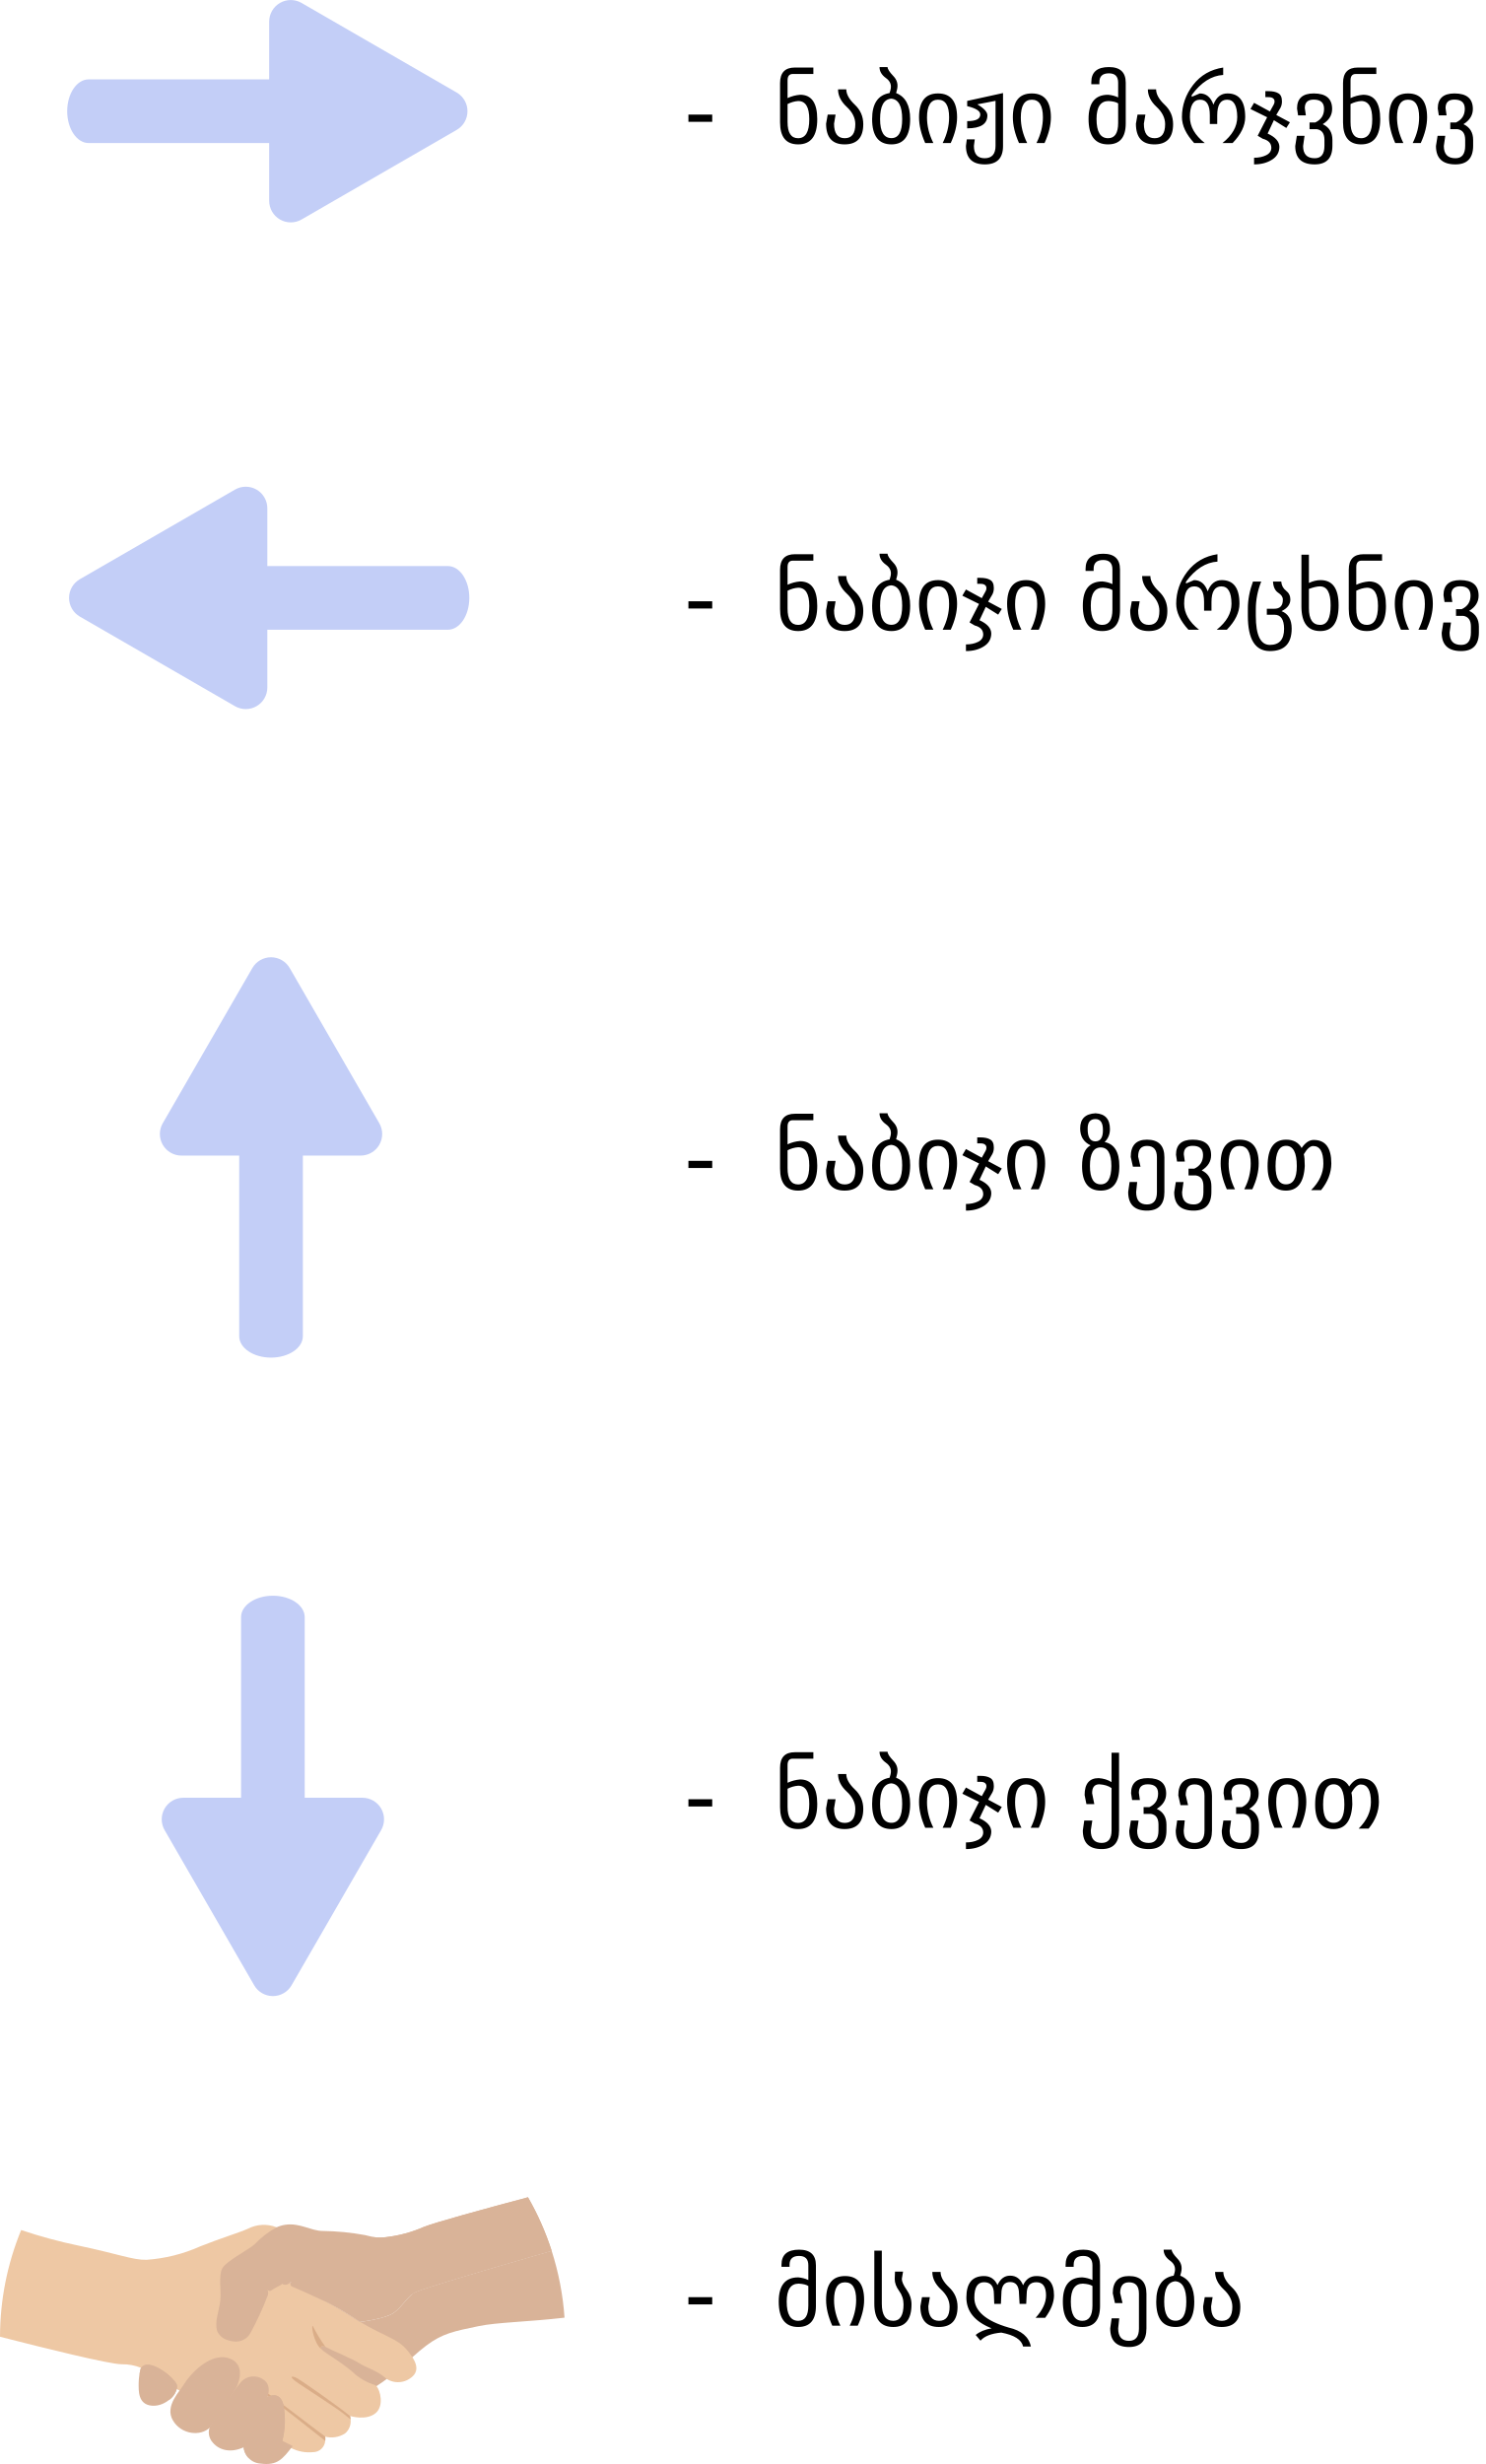
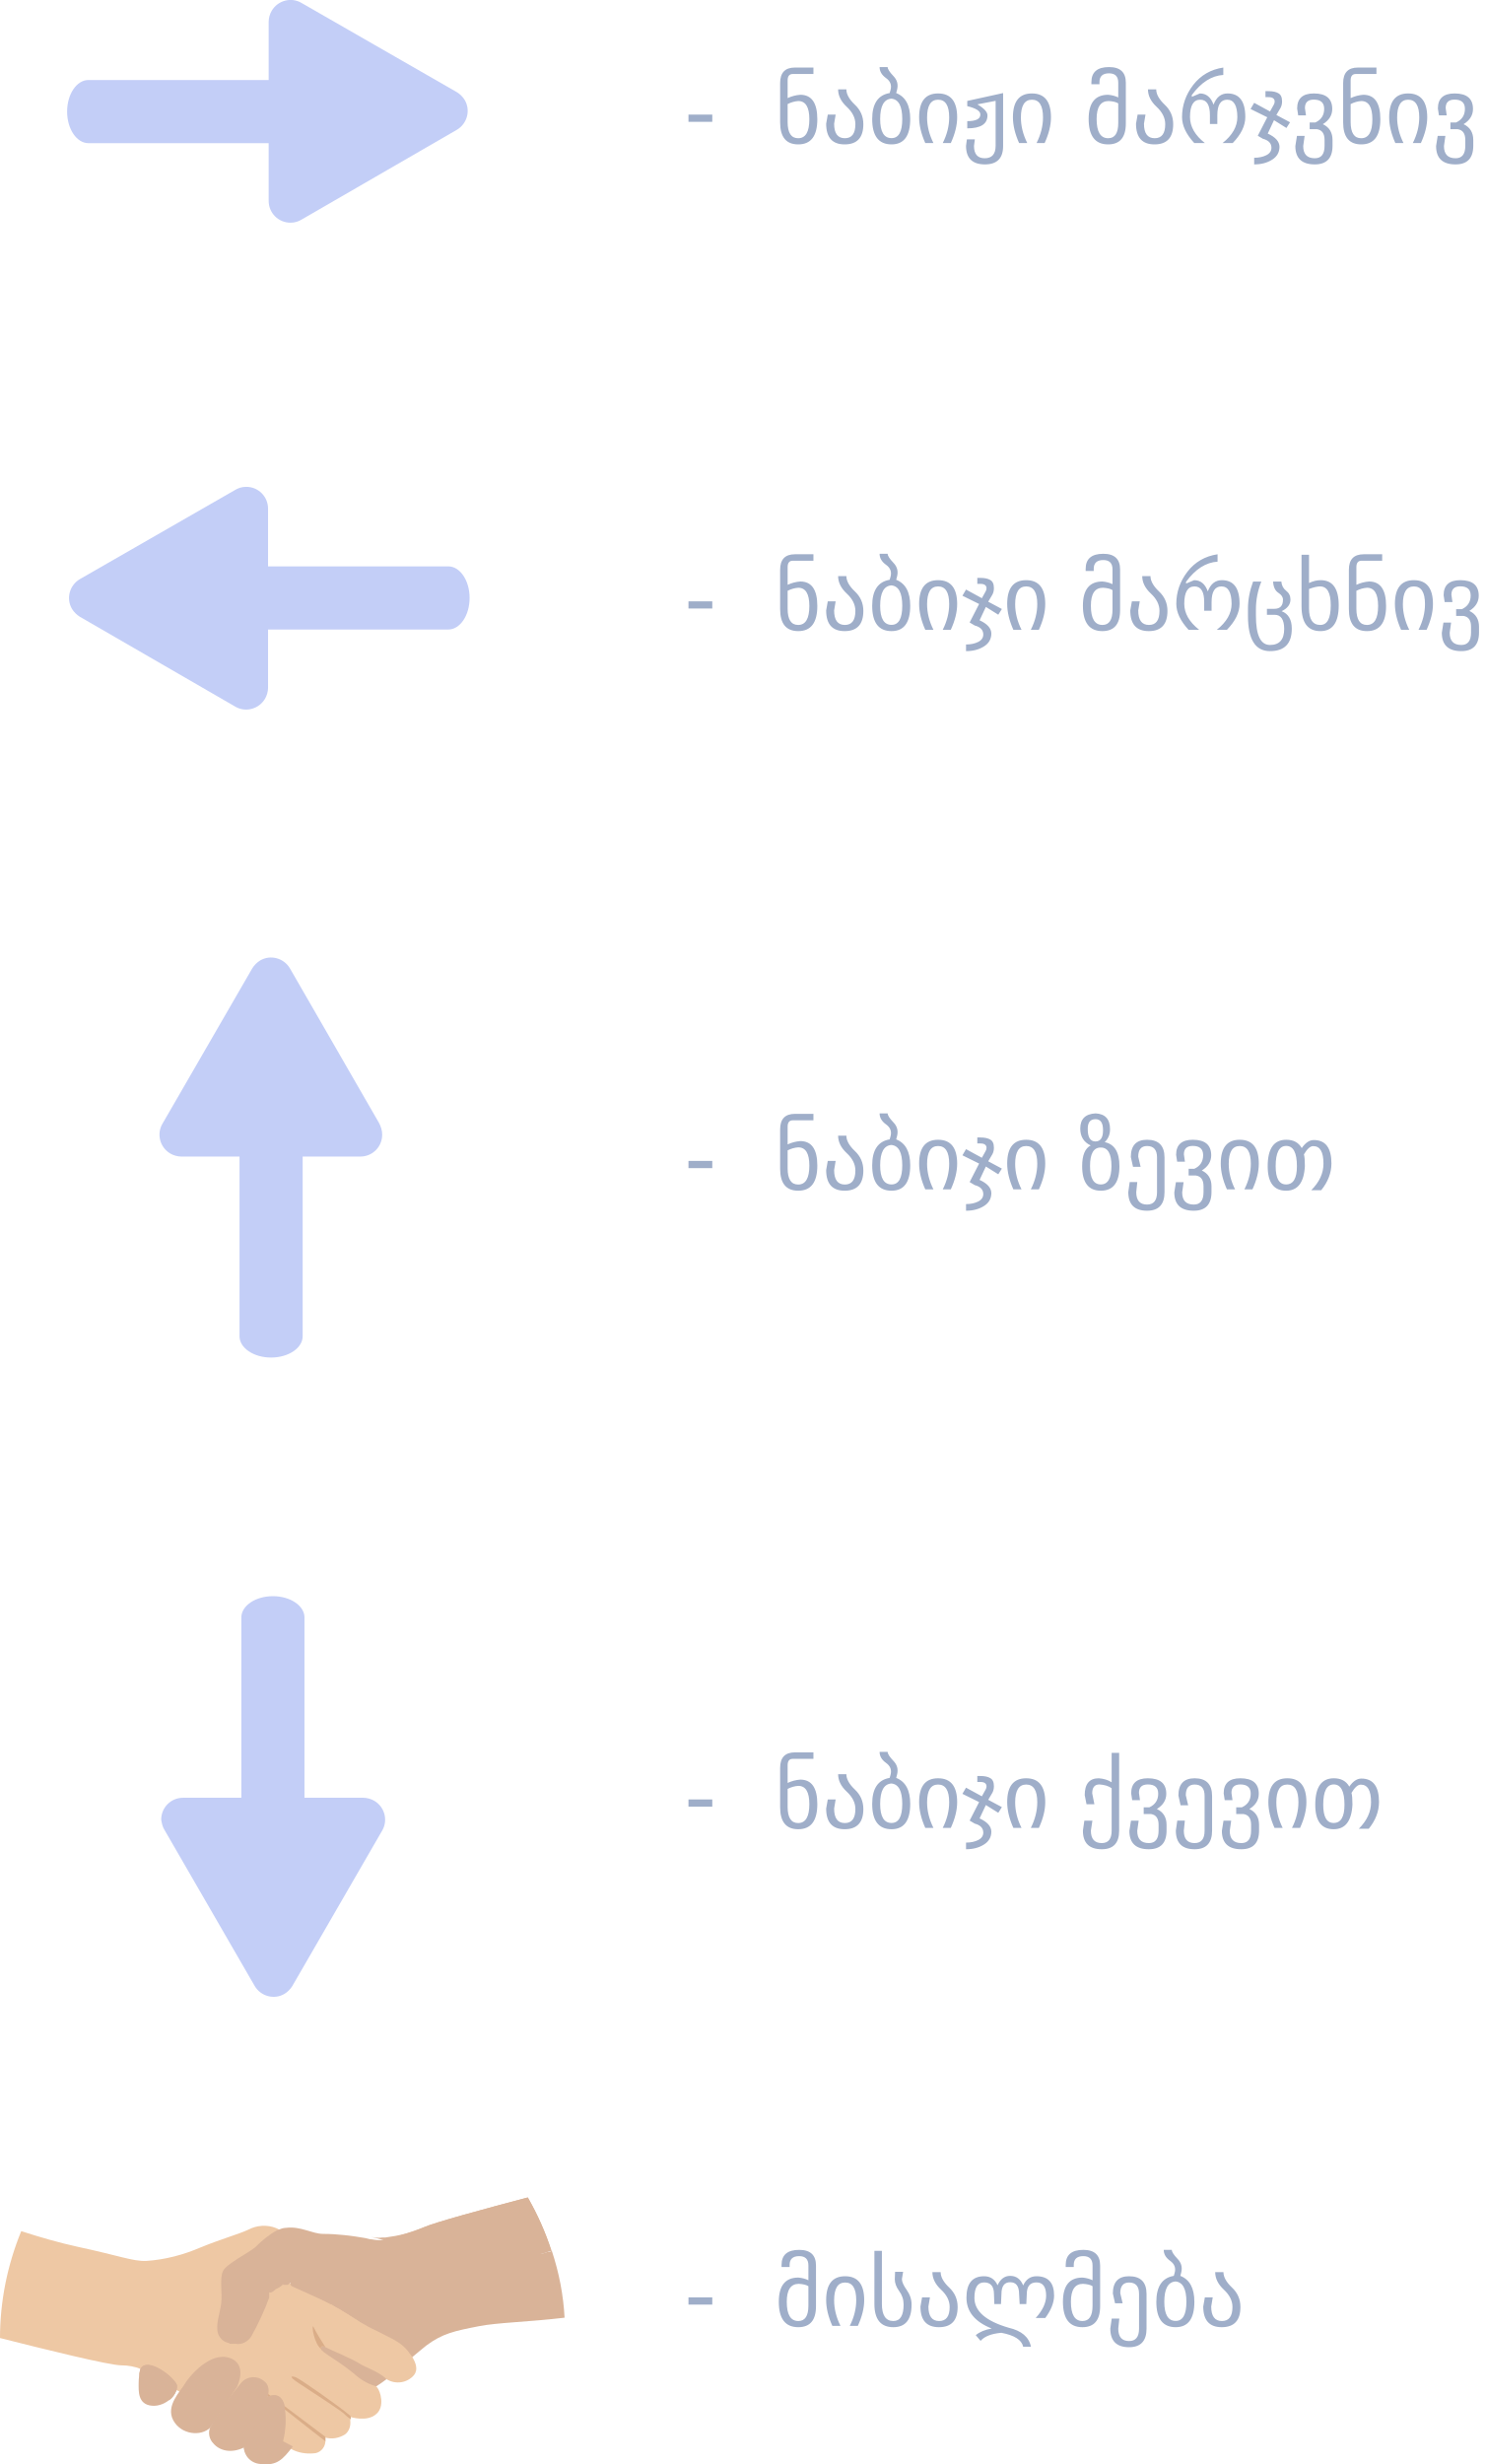
- <svg xmlns="http://www.w3.org/2000/svg" width="244.674" height="405.835" viewBox="0 0 244.674 405.835">
-   <defs>
-     <style>.a{fill:#c3cef7;}.b{font-size:14.931px;font-family:DejaVuSans, DejaVu Sans;}.c{fill:#d9b398;}.d{fill:#eec8a4;}.e{fill:#daad88;}.f{fill:#e6a17a;}.g{opacity:0.42;}.h{fill:none;stroke:#99603d;stroke-linecap:round;stroke-miterlimit:10;opacity:0.44;}</style>
-   </defs>
+ <svg xmlns="http://www.w3.org/2000/svg" version="1.1" id="Layer_1" x="0px" y="0px" viewBox="0 0 244.7 405.8" style="enable-background:new 0 0 244.7 405.8;" xml:space="preserve">
+   <style type="text/css">
+ 	.st0{fill:#C3CEF7;}
+ 	.st1{fill:#9FAEC9;}
+ 	.st2{font-family:'DejaVuSans';}
+ 	.st3{font-size:14.931px;}
+ 	.st4{fill:#D9B398;}
+ 	.st5{fill:#EEC8A4;}
+ 	.st6{fill:#DAAD88;}
+ 	.st7{fill:#E6A17A;}
+ 	.st8{opacity:0.42;}
+ 	.st9{opacity:0.44;fill:none;stroke:#99603D;stroke-linecap:round;stroke-miterlimit:10;enable-background:new    ;}
+ </style>
  <g transform="translate(-263.845 -210.523)">
-     <path class="a" d="M316.023,234.084h-37.58c-1.949,0-3.529-2.347-3.529-5.243s1.58-5.243,3.529-5.243h37.58c1.949,0,3.529,2.347,3.529,5.243S317.972,234.084,316.023,234.084Z" />
-     <path class="a" d="M313.52,246.677l25.56-14.759a3.554,3.554,0,0,0,0-6.154l-25.56-14.759a3.553,3.553,0,0,0-5.33,3.077V243.6A3.553,3.553,0,0,0,313.52,246.677Z" />
+     <path class="st0" d="M316,234.1h-37.6c-1.9,0-3.5-2.3-3.5-5.2s1.6-5.2,3.5-5.2H316c1.9,0,3.5,2.3,3.5,5.2S318,234.1,316,234.1z" />
+     <path class="st0" d="M313.5,246.7l25.6-14.8c1.7-1,2.3-3.2,1.3-4.9c-0.3-0.5-0.8-1-1.3-1.3L313.5,211c-1.7-1-3.9-0.4-4.9,1.3   c-0.3,0.5-0.5,1.2-0.5,1.8v29.5c0,2,1.6,3.6,3.6,3.6C312.4,247.2,313,247,313.5,246.7z" />
    <g transform="translate(0 -9)">
-       <path class="a" d="M300.052,312.758h37.58c1.948,0,3.528,2.347,3.528,5.242s-1.58,5.243-3.528,5.243h-37.58c-1.949,0-3.529-2.347-3.529-5.243S298.1,312.758,300.052,312.758Z" />
-       <path class="a" d="M302.555,300.164l-25.56,14.759a3.554,3.554,0,0,0,0,6.155l25.56,14.759a3.553,3.553,0,0,0,5.33-3.077V303.241A3.553,3.553,0,0,0,302.555,300.164Z" />
+       <path class="st0" d="M300.1,312.8h37.6c1.9,0,3.5,2.3,3.5,5.2s-1.6,5.2-3.5,5.2h-37.6c-1.9,0-3.5-2.3-3.5-5.2    S298.1,312.8,300.1,312.8z" />
+       <path class="st0" d="M302.6,300.2L277,314.9c-1.7,1-2.3,3.2-1.3,4.9c0.3,0.5,0.8,1,1.3,1.3l25.6,14.8c1.7,1,3.9,0.4,4.9-1.3    c0.3-0.5,0.5-1.2,0.5-1.8v-29.5c0-2-1.6-3.6-3.6-3.6C303.7,299.7,303.1,299.9,302.6,300.2z" />
    </g>
    <g transform="translate(0 -6)">
-       <path class="a" d="M313.737,399.022V436.6c0,1.949-2.347,3.529-5.243,3.529s-5.243-1.58-5.243-3.529v-37.58c0-1.949,2.347-3.529,5.243-3.529S313.737,397.073,313.737,399.022Z" />
-       <path class="a" d="M326.33,401.525l-14.759-25.559a3.553,3.553,0,0,0-6.154,0l-14.759,25.559a3.554,3.554,0,0,0,3.077,5.331h29.518A3.554,3.554,0,0,0,326.33,401.525Z" />
+       <path class="st0" d="M313.7,399v37.6c0,1.9-2.3,3.5-5.2,3.5s-5.2-1.6-5.2-3.5V399c0-1.9,2.3-3.5,5.2-3.5S313.7,397.1,313.7,399z" />
+       <path class="st0" d="M326.3,401.5L311.6,376c-1-1.7-3.2-2.3-4.9-1.3c-0.5,0.3-1,0.8-1.3,1.3l-14.8,25.6c-1,1.7-0.4,3.9,1.3,4.9    c0.5,0.3,1.2,0.5,1.8,0.5h29.5c2,0,3.6-1.6,3.6-3.6C326.8,402.7,326.6,402.1,326.3,401.5z" />
    </g>
    <g transform="translate(0 10)">
-       <path class="a" d="M303.556,504.457v-37.58c0-1.948,2.347-3.528,5.243-3.528s5.242,1.58,5.242,3.528v37.58c0,1.949-2.347,3.529-5.242,3.529S303.556,506.406,303.556,504.457Z" />
-       <path class="a" d="M290.962,501.954l14.759,25.56a3.554,3.554,0,0,0,6.155,0l14.759-25.56a3.553,3.553,0,0,0-3.077-5.33H294.039A3.553,3.553,0,0,0,290.962,501.954Z" />
+       <path class="st0" d="M303.6,504.5v-37.6c0-1.9,2.3-3.5,5.2-3.5s5.2,1.6,5.2,3.5v37.6c0,1.9-2.3,3.5-5.2,3.5    S303.6,506.4,303.6,504.5z" />
+       <path class="st0" d="M291,502l14.8,25.6c1,1.7,3.2,2.3,4.9,1.3c0.5-0.3,1-0.8,1.3-1.3l14.8-25.6c1-1.7,0.4-3.9-1.3-4.9    c-0.5-0.3-1.2-0.5-1.8-0.5H294c-2,0-3.6,1.6-3.6,3.6C290.5,500.8,290.6,501.4,291,502z" />
    </g>
-     <text class="b" transform="translate(376.519 234.084)">
-       <tspan x="0" y="0" xml:space="preserve">-  ნაბიჟი მარჯვნივ</tspan>
-     </text>
-     <text class="b" transform="translate(376.519 314.243)">
-       <tspan x="0" y="0" xml:space="preserve">-  ნაბიჯი მარცხნივ</tspan>
-     </text>
-     <text class="b" transform="translate(376.519 406.403)">
-       <tspan x="0" y="0" xml:space="preserve">-  ნაბიჯი ზევით</tspan>
-     </text>
-     <text class="b" transform="translate(376.519 511.562)">
-       <tspan x="0" y="0" xml:space="preserve">-  ნაბიჯი ქვევით</tspan>
-     </text>
+     <text transform="matrix(1 0 0 1 376.519 234.084)" class="st1 st2 st3">-  ნაბიჟი მარჯვნივ</text>
+     <text transform="matrix(1 0 0 1 376.519 314.243)" class="st1 st2 st3">-  ნაბიჯი მარცხნივ</text>
+     <text transform="matrix(1 0 0 1 376.519 406.403)" class="st1 st2 st3">-  ნაბიჯი ზევით</text>
+     <text transform="matrix(1 0 0 1 376.519 511.562)" class="st1 st2 st3">-  ნაბიჯი ქვევით</text>
    <g transform="translate(0 3.492)">
      <g transform="translate(263.845 568.935)">
-         <path class="c" d="M357.6,578.451a46.294,46.294,0,0,1,2.121,11.014c-5.841.686-11.1.759-14.127,1.389-4.085.849-5.961,1.189-8.684,3.235-.742.554-1.482,1.2-2.259,1.892-1.264,1.126-2.622,2.383-4.22,3.581-.534.4-1.1.8-1.692,1.18-.542.349-1.108.689-1.706,1.011a41.7,41.7,0,0,0-4.2,2.7c-.107.075-.217.154-.324.232-1.4,1-2.791,2.074-4,3.022-.136.107-.268.214-.4.314-1.856,1.473-3.172,2.584-3.172,2.584l-.009,0c-.082-.022-.761-.217-1.759-.613-.02-.007-.035-.016-.054-.022a23.98,23.98,0,0,1-4.18-2.153.019.019,0,0,1-.012-.007c-.155-.1-.312-.208-.466-.314-.117-.082-.236-.167-.353-.252a13.814,13.814,0,0,1-3.864-4.129c-.026-.042-.047-.082-.073-.126a9.915,9.915,0,0,1-1.032-7.012,14.831,14.831,0,0,1,.912-2.883c.094.037.193.075.293.1a1.355,1.355,0,0,0,.193.059,1.6,1.6,0,0,0,.17.041.4.4,0,0,0,.069.016,1.6,1.6,0,0,0,.189.035c.059.009.12.019.179.025a.1.1,0,0,0,.029,0,1.228,1.228,0,0,0,.154.016,2.7,2.7,0,0,0,2.631-1.347,50.106,50.106,0,0,0,2.9-6.3,1,1,0,0,0,.047-.321,1.321,1.321,0,0,0-.009-.16v0c-.006-.053-.016-.1-.025-.154v0c-.01-.05-.022-.1-.035-.141a1.177,1.177,0,0,0-.034-.12v0l0-.009,0,0a.265.265,0,0,0,.025.041.2.2,0,0,0,.034.042.428.428,0,0,0,.035.037.288.288,0,0,0,.041.035c.132.1.324.116.6-.092a3.932,3.932,0,0,1,.422-.271,1.288,1.288,0,0,1,.117-.063c.214-.117.434-.223.623-.324.044-.022.084-.044.122-.066a1.406,1.406,0,0,0,.371-.264c.013-.019.025-.035.038-.054a.243.243,0,0,0,.154.135.185.185,0,0,0,.047.016.364.364,0,0,0,.057.016.95.95,0,0,0,.107.016.611.611,0,0,0,.072,0,.587.587,0,0,0,.081,0,.678.678,0,0,0,.114-.01.123.123,0,0,0,.031,0c.034-.006.069-.016.1-.025a.674.674,0,0,0,.1-.038c.044-.016.084-.038.129-.059a1.446,1.446,0,0,0,.22-.155.348.348,0,0,0,.05-.041c.072-.063.135-.126.2-.189a.477.477,0,0,0-.042.076.294.294,0,0,0-.028.063.65.65,0,0,0-.05.154v.013a.467.467,0,0,0-.01.094c0,.176.095.346.378.459.849.343,2.725,1.192,5.277,2.385.318.147.648.314.982.487a.735.735,0,0,0,.076.038c2.027,1.073,4.142,2.48,4.629,2.811l.022.012.082.057.013,0c.252-.028,4.289-.538,5.608-1.529,1.214-.912,1.888-2.093,2.867-2.939a4.063,4.063,0,0,1,.368-.3,2.484,2.484,0,0,1,.419-.2l.1-.038c.044-.018.092-.038.142-.057.1-.034.207-.075.328-.117a.378.378,0,0,1,.059-.021l.223-.079c.1-.031.2-.07.312-.107.091-.028.182-.059.28-.095.138-.044.283-.091.434-.142l.608-.2c.072-.021.141-.044.217-.068l.434-.139.009,0c.236-.072.475-.148.721-.227l.016-.007q.24-.071.491-.151l.261-.082c.085-.025.176-.054.264-.082l.626-.193.482-.147c.192-.056.387-.117.583-.177.346-.1.7-.214,1.066-.324.148-.044.3-.088.447-.135.173-.05.349-.1.525-.157q1.006-.3,2.058-.614c.2-.059.412-.122.62-.182l1.747-.516c.113-.035.23-.07.343-.1.025-.006.054-.016.082-.025l.608-.18,4.167-1.214.557-.164c.233-.066.463-.132.7-.2.113-.031.23-.066.343-.1.563-.16,1.121-.32,1.662-.478.107-.031.211-.063.318-.092C357.274,578.548,357.438,578.5,357.6,578.451Z" transform="translate(-266.722 -569.636)" />
+         <path class="st4" d="M90.9,8.8c1.2,3.6,1.9,7.3,2.1,11c-5.8,0.7-11.1,0.8-14.1,1.4c-4.1,0.8-6,1.2-8.7,3.2     c-0.7,0.6-1.5,1.2-2.3,1.9c-1.3,1.1-2.6,2.4-4.2,3.6c-0.5,0.4-1.1,0.8-1.7,1.2c-0.5,0.3-1.1,0.7-1.7,1c-1.5,0.8-2.9,1.7-4.2,2.7     C56,34.9,55.9,35,55.8,35c-1.4,1-2.8,2.1-4,3c-0.1,0.1-0.3,0.2-0.4,0.3c-1.9,1.5-3.2,2.6-3.2,2.6h0c-0.1,0-0.8-0.2-1.8-0.6     c0,0,0,0-0.1,0c-1.5-0.6-2.9-1.3-4.2-2.2c0,0,0,0,0,0c-0.2-0.1-0.3-0.2-0.5-0.3c-0.1-0.1-0.2-0.2-0.4-0.3     c-1.6-1.1-2.9-2.5-3.9-4.1c0,0,0-0.1-0.1-0.1c-1.2-2.1-1.6-4.6-1-7c0.2-1,0.5-2,0.9-2.9c0.1,0,0.2,0.1,0.3,0.1     c0.1,0,0.1,0,0.2,0.1c0.1,0,0.1,0,0.2,0c0,0,0,0,0.1,0c0.1,0,0.1,0,0.2,0c0.1,0,0.1,0,0.2,0c0,0,0,0,0,0c0.1,0,0.1,0,0.2,0     c1.1,0.1,2.1-0.4,2.6-1.3c1.1-2,2.1-4.1,2.9-6.3c0-0.1,0-0.2,0-0.3c0-0.1,0-0.1,0-0.2l0,0c0-0.1,0-0.1,0-0.2l0,0c0,0,0-0.1,0-0.1     c0,0,0-0.1,0-0.1l0,0v0l0,0c0,0,0,0,0,0c0,0,0,0,0,0c0,0,0,0,0,0c0,0,0,0,0,0c0.1,0.1,0.3,0.1,0.6-0.1c0.1-0.1,0.3-0.2,0.4-0.3     c0,0,0.1,0,0.1-0.1c0.2-0.1,0.4-0.2,0.6-0.3c0,0,0.1,0,0.1-0.1c0.1-0.1,0.3-0.2,0.4-0.3c0,0,0,0,0-0.1c0,0.1,0.1,0.1,0.2,0.1     c0,0,0,0,0,0c0,0,0,0,0.1,0c0,0,0.1,0,0.1,0c0,0,0,0,0.1,0c0,0,0.1,0,0.1,0c0,0,0.1,0,0.1,0c0,0,0,0,0,0c0,0,0.1,0,0.1,0     c0,0,0.1,0,0.1,0c0,0,0.1,0,0.1-0.1c0.1,0,0.2-0.1,0.2-0.2c0,0,0,0,0,0c0.1-0.1,0.1-0.1,0.2-0.2c0,0,0,0,0,0.1c0,0,0,0,0,0.1     c0,0,0,0.1,0,0.2v0c0,0,0,0.1,0,0.1c0,0.2,0.1,0.3,0.4,0.5c0.8,0.3,2.7,1.2,5.3,2.4c0.3,0.1,0.6,0.3,1,0.5c0,0,0,0,0.1,0     c2,1.1,4.1,2.5,4.6,2.8l0,0l0.1,0.1h0c0.3,0,4.3-0.5,5.6-1.5c1.2-0.9,1.9-2.1,2.9-2.9c0.1-0.1,0.2-0.2,0.4-0.3     c0.1-0.1,0.3-0.1,0.4-0.2l0.1,0c0,0,0.1,0,0.1-0.1c0.1,0,0.2-0.1,0.3-0.1c0,0,0,0,0.1,0l0.2-0.1c0.1,0,0.2-0.1,0.3-0.1     c0.1,0,0.2-0.1,0.3-0.1c0.1,0,0.3-0.1,0.4-0.1l0.6-0.2c0.1,0,0.1,0,0.2-0.1l0.4-0.1h0c0.2-0.1,0.5-0.1,0.7-0.2l0,0     c0.2,0,0.3-0.1,0.5-0.2l0.3-0.1c0.1,0,0.2-0.1,0.3-0.1l0.6-0.2l0.5-0.1c0.2-0.1,0.4-0.1,0.6-0.2c0.3-0.1,0.7-0.2,1.1-0.3     c0.1,0,0.3-0.1,0.4-0.1c0.2,0,0.3-0.1,0.5-0.2c0.7-0.2,1.4-0.4,2.1-0.6c0.2-0.1,0.4-0.1,0.6-0.2l1.7-0.5c0.1,0,0.2-0.1,0.3-0.1     c0,0,0.1,0,0.1,0l0.6-0.2l4.2-1.2l0.6-0.2c0.2-0.1,0.5-0.1,0.7-0.2c0.1,0,0.2-0.1,0.3-0.1C89,9.4,89.5,9.2,90.1,9     C90.2,9,90.3,9,90.4,9C90.6,8.9,90.7,8.9,90.9,8.8z" />
        <g transform="translate(0 4.548)">
-           <path class="d" d="M332.074,598.518a3.49,3.49,0,0,1-4.52.7,3.124,3.124,0,0,1-.248-.2c-1.363-1.189-3.235-1.7-4.258-2.382-1-.668-4.935-2.313-5.583-2.7-.013-.005-.025-.016-.038-.021a.568.568,0,0,0-.686-.035.225.225,0,0,0-.047.214v0a.242.242,0,0,0,.026.069.253.253,0,0,0,.041.082.523.523,0,0,0,.057.082l0,0a1.768,1.768,0,0,0,.268.261c.853.684,2.725,1.706,4.768,3.409a9.079,9.079,0,0,0,3.748,2.212.583.583,0,0,1,.258.182c.633.711,1.259,3.219-.088,4.415-1.533,1.363-4.258.513-4.258.513s.009.035.022.094c.007.025.009.054.016.085.012.066.025.147.034.242a.45.45,0,0,1,.006.073.426.426,0,0,1,.006.062,2.592,2.592,0,0,1-.935,2.339,4.161,4.161,0,0,1-3.239.51.093.093,0,0,0,0,.019v0a2.723,2.723,0,0,1,.01.415c0,.022,0,.044,0,.07,0,.054-.009.107-.016.164a2.006,2.006,0,0,1-2.036,1.885,6.526,6.526,0,0,1-3.584-.68,10.733,10.733,0,0,1-1.353-.853c-.038-.025-.088-.059-.155-.1-.016-.009-.031-.022-.05-.031-.61-.359-2.178-1.155-4.18-2.153a.019.019,0,0,1-.012-.007q-.246-.118-.5-.245c-.126-.063-.256-.129-.384-.192-1.539-.764-3.266-1.615-4.982-2.467-.057-.026-.113-.054-.17-.082-2.433-1.208-4.824-2.408-6.6-3.342-.155-.079-.3-.157-.447-.233v0c-.962-.51-1.7-.925-2.1-1.2a23.771,23.771,0,0,0-3.774-2.3,8.072,8.072,0,0,0-3.21-.595c-2.036,0-12.944-2.71-20.034-4.529a46.376,46.376,0,0,1,3.484-17.576,81.392,81.392,0,0,0,9.4,2.555c6.637,1.388,8.969,2.392,11.241,2.348a26.065,26.065,0,0,0,8.856-2.213c3.405-1.363,6.3-2.215,7.833-2.895a5.735,5.735,0,0,1,4.739-.252,6.507,6.507,0,0,1,1.731,1.1c2.555,2.213,5.28,5.108,5.28,5.108l-4.554,2.669-.016.009-.371.218.1.05h0c.034.019.076.038.123.063.887.434,4.157,2.045,6.627,3.44a.322.322,0,0,0,.051.025c.528.3,1.016.589,1.438.85,1.256.784,2.295,1.426,3.216,1.973l.022.012c.031.016.063.035.094.054,1.029.6,1.913,1.095,2.8,1.536,1.7.853,3.748,1.7,4.768,2.895a12.9,12.9,0,0,1,1.063,1.382C332.392,596.585,332.745,597.624,332.074,598.518Z" transform="translate(-263.845 -573.844)" />
-           <path class="e" d="M325.42,607.876a3.263,3.263,0,0,0-.084-.559c-2.044-1.7-8.175-5.961-8.856-6.3s-1.533-.341.51,1.022,6.3,4.087,7.324,4.938C324.755,607.344,325.133,607.649,325.42,607.876Z" transform="translate(-267.664 -575.831)" />
-           <path class="e" d="M311.253,603.675c-.851-.51-1.022-.34,1.022,1.192,1.469,1.1,6.1,4.752,8.595,6.721a2.915,2.915,0,0,0,.008-.655l-.087-.1C318.917,609.466,312.106,604.187,311.253,603.675Z" transform="translate(-267.292 -576.022)" />
-           <path class="e" d="M321.517,595.242l.038.023a24.792,24.792,0,0,1-2.082-3.428c-.34-.341.138,2.875,1.431,3.821l0,0C320.515,595.162,321.078,594.95,321.517,595.242Z" transform="translate(-267.934 -575.167)" />
+           <path class="st5" d="M68.2,24.7c-1.1,1.3-3,1.6-4.5,0.7c-0.1-0.1-0.2-0.1-0.2-0.2c-1.4-1.2-3.2-1.7-4.3-2.4      c-1-0.7-4.9-2.3-5.6-2.7c0,0,0,0,0,0c-0.2-0.2-0.5-0.2-0.7,0c-0.1,0.1-0.1,0.1,0,0.2l0,0c0,0,0,0,0,0.1c0,0,0,0.1,0,0.1      c0,0,0,0.1,0.1,0.1l0,0c0.1,0.1,0.2,0.2,0.3,0.3c0.9,0.7,2.7,1.7,4.8,3.4c1.1,1,2.3,1.8,3.7,2.2c0.1,0,0.2,0.1,0.3,0.2      c0.6,0.7,1.3,3.2-0.1,4.4c-1.5,1.4-4.3,0.5-4.3,0.5s0,0,0,0.1c0,0,0,0.1,0,0.1c0,0.1,0,0.1,0,0.2c0,0,0,0,0,0.1c0,0,0,0,0,0.1      c0.1,0.9-0.2,1.8-0.9,2.3c-1,0.6-2.1,0.8-3.2,0.5c0,0,0,0,0,0l0,0c0,0.1,0,0.3,0,0.4c0,0,0,0,0,0.1c0,0.1,0,0.1,0,0.2      c-0.1,1.1-1,1.9-2,1.9c-1.2,0.1-2.5-0.1-3.6-0.7c-0.5-0.3-0.9-0.5-1.4-0.9c0,0-0.1-0.1-0.2-0.1c0,0,0,0,0,0      c-0.6-0.4-2.2-1.2-4.2-2.2c0,0,0,0,0,0c-0.2-0.1-0.3-0.2-0.5-0.2c-0.1-0.1-0.3-0.1-0.4-0.2c-1.5-0.8-3.3-1.6-5-2.5      c-0.1,0-0.1-0.1-0.2-0.1c-2.4-1.2-4.8-2.4-6.6-3.3c-0.2-0.1-0.3-0.2-0.4-0.2l0,0c-1-0.5-1.7-0.9-2.1-1.2      c-1.2-0.9-2.4-1.7-3.8-2.3c-1-0.4-2.1-0.6-3.2-0.6c-2,0-12.9-2.7-20-4.5c0-6,1.2-12,3.5-17.6c3.1,1,6.2,1.9,9.4,2.6      c6.6,1.4,9,2.4,11.2,2.3c3.1-0.2,6.1-1,8.9-2.2c3.4-1.4,6.3-2.2,7.8-2.9c1.5-0.8,3.2-0.9,4.7-0.3c0.6,0.3,1.2,0.6,1.7,1.1      c2.6,2.2,5.3,5.1,5.3,5.1L48,9.3l0,0l-0.4,0.2l0.1,0l0,0c0,0,0.1,0,0.1,0.1c0.9,0.4,4.2,2,6.6,3.4c0,0,0,0,0.1,0      c0.5,0.3,1,0.6,1.4,0.8c1.3,0.8,2.3,1.4,3.2,2l0,0c0,0,0.1,0,0.1,0.1c1,0.6,1.9,1.1,2.8,1.5c1.7,0.9,3.7,1.7,4.8,2.9      c0.4,0.4,0.7,0.9,1.1,1.4C68.5,22.7,68.9,23.8,68.2,24.7z" />
+           <path class="st6" d="M57.8,32c0-0.2,0-0.4-0.1-0.6c-2-1.7-8.2-6-8.9-6.3s-1.5-0.3,0.5,1s6.3,4.1,7.3,4.9      C57.1,31.5,57.5,31.8,57.8,32z" />
+           <path class="st6" d="M44,27.7c-0.9-0.5-1-0.3,1,1.2c1.5,1.1,6.1,4.8,8.6,6.7c0-0.2,0-0.4,0-0.7l-0.1-0.1      C51.6,33.4,44.8,28.2,44,27.7z" />
+           <path class="st6" d="M53.6,20.1L53.6,20.1c-0.7-1.1-1.4-2.2-2-3.4c-0.3-0.3,0.1,2.9,1.4,3.8l0,0C52.6,20,53.1,19.8,53.6,20.1z" />
        </g>
        <g transform="translate(22.841)">
-           <path class="c" d="M353.657,568.935a46.179,46.179,0,0,1,3.9,8.815c-.163.05-.327.1-.491.144-.107.029-.21.06-.318.092-.541.157-1.1.318-1.662.478-.113.035-.226.07-.343.1-.233.069-.462.135-.7.2l-.557.164-4.167,1.214-.608.18c-.028.009-.056.019-.082.025-.113.031-.23.066-.343.1l-1.747.516c-.208.06-.415.123-.62.182q-1.053.317-2.058.614c-.176.053-.352.107-.525.157-.148.047-.3.092-.447.135-.361.11-.721.218-1.066.324-.2.06-.391.12-.583.177-.164.05-.324.1-.482.147l-.626.193c-.088.028-.176.053-.264.082l-.261.082-.491.151-.016.007c-.248.076-.488.151-.718.227a.034.034,0,0,0-.012,0c-.148.047-.293.092-.434.139-.076.025-.145.047-.217.068-.214.067-.416.133-.608.2-.151.047-.3.094-.434.142-.1.035-.189.067-.28.095-.11.038-.214.072-.312.107-.079.025-.151.053-.223.079a.378.378,0,0,0-.059.021c-.12.042-.23.082-.328.117-.05.019-.1.038-.142.057l-.1.038a2.484,2.484,0,0,0-.419.2,4.063,4.063,0,0,0-.368.3c-.979.847-1.653,2.027-2.867,2.939-1.319.991-5.356,1.5-5.608,1.529l-.013,0-.082-.057-.022-.012c-.487-.331-2.6-1.738-4.629-2.811a.735.735,0,0,1-.076-.038c-.333-.173-.664-.34-.982-.487-2.552-1.193-4.428-2.043-5.277-2.385-.283-.114-.378-.283-.378-.459a.467.467,0,0,1,.01-.094v-.013a.65.65,0,0,1,.05-.154c.009-.022.019-.044.028-.063a.477.477,0,0,1,.042-.076c-.06.063-.123.126-.2.189a.225.225,0,0,1-.047.041,1.628,1.628,0,0,1-.223.155c-.044.021-.085.044-.129.059a.5.5,0,0,1-.1.038.586.586,0,0,1-.1.025.123.123,0,0,1-.031,0,.678.678,0,0,1-.114.01.587.587,0,0,1-.081,0,.636.636,0,0,1-.072,0,1.056,1.056,0,0,1-.107-.016.364.364,0,0,1-.057-.016.185.185,0,0,1-.047-.016.243.243,0,0,1-.154-.135c-.013.018-.025.034-.038.054a1.406,1.406,0,0,1-.371.264c-.038.022-.079.044-.122.066-.189.1-.409.208-.623.324a1.288,1.288,0,0,0-.117.063,3.932,3.932,0,0,0-.422.271c-.28.208-.471.189-.6.092a.288.288,0,0,1-.041-.035.428.428,0,0,1-.035-.037.2.2,0,0,1-.034-.042c-.009-.012-.016-.021-.025-.031a1.177,1.177,0,0,1,.034.12c.013.044.025.091.035.141v0c.009.05.019.1.025.154v0a1.321,1.321,0,0,1,.009.16,1,1,0,0,1-.047.321,50.106,50.106,0,0,1-2.9,6.3,2.7,2.7,0,0,1-2.631,1.347,1.228,1.228,0,0,1-.154-.016.1.1,0,0,1-.029,0c-.059-.006-.12-.016-.179-.025a1.6,1.6,0,0,1-.189-.035.4.4,0,0,1-.069-.016,1.6,1.6,0,0,1-.17-.041,1.355,1.355,0,0,1-.193-.059c-.1-.029-.2-.067-.293-.1A2.636,2.636,0,0,1,302.466,591c-.513-1.533.34-3.405.509-5.108s-.34-4.088.34-5.28,4.088-2.9,5.281-3.916a14.994,14.994,0,0,1,3.631-2.807,5.532,5.532,0,0,1,1.476-.431c2.386-.34,4.258,1.023,6.131,1.023a41.964,41.964,0,0,1,6.984.683c.374.094.7.173,1,.239a.031.031,0,0,1,.016,0c.012,0,.022,0,.034.006a6.217,6.217,0,0,0,1.844.142c.16-.013.331-.028.513-.05a21.524,21.524,0,0,0,6.3-1.7C338.324,573.083,346.418,570.867,353.657,568.935Z" transform="translate(-289.518 -568.935)" />
-           <path class="c" d="M315.253,612.5c-1.7,2.214-2.554,3.236-5.279,2.895a3.006,3.006,0,0,1-2.554-4.258l3.236-6.472s2.384-1.7,3.065,1.022a14,14,0,0,1-.17,5.961Z" transform="translate(-289.875 -571.528)" />
-           <path class="c" d="M310.655,604.665l-3.236,6.472a3.039,3.039,0,0,0,.453,3.219c2.837,1.516,5.167-.664,5.678-2.708a14,14,0,0,0,.17-5.961C313.04,602.963,310.655,604.665,310.655,604.665Z" transform="translate(-289.875 -571.528)" />
-           <path class="c" d="M306.712,612.461c-2.132.984-4,.472-5.026-.719a2.5,2.5,0,0,1-.511-2.725,57.631,57.631,0,0,1,5.109-7.323,2.792,2.792,0,0,1,3.747-.341c1.532,1.022.51,3.236.17,3.918S306.712,612.461,306.712,612.461Z" transform="translate(-289.421 -571.281)" />
-           <path class="c" d="M300.671,608.935c-1.532,1.533-4.768,1.192-6.131-1.192s1.192-4.768,1.873-5.96,4.087-5.279,7.323-4.257,1.294,4.82,1.294,4.82Z" transform="translate(-288.918 -571.028)" />
-           <path class="c" d="M288.846,599.327c1.192-2.044,5.62,1.533,5.96,2.724s-1.7,3.577-4.087,3.406-2.214-2.554-2.214-3.746A9.956,9.956,0,0,1,288.846,599.327Z" transform="translate(-288.502 -571.128)" />
-           <path class="c" d="M294.819,602.051c-.34-1.191-4.768-4.768-5.96-2.724,0,0-.093.327-.182.808.109,1.488,1.076,3.109,2.566,3.109a2.236,2.236,0,0,1,2.251,1.285A2.832,2.832,0,0,0,294.819,602.051Z" transform="translate(-288.515 -571.128)" />
-           <path class="f" d="M329.674,575.879c.06.013.117.025.173.041a.031.031,0,0,0-.016,0Z" transform="translate(-291.534 -569.446)" />
-           <path class="c" d="M355.689,568.935a46.179,46.179,0,0,1,3.9,8.815c-.163.05-.327.1-.491.144-.107.029-.21.06-.318.092-.541.157-1.1.318-1.662.478-.113.035-.226.07-.343.1-.233.069-.462.135-.7.2l-.557.164-4.167,1.214-.608.18c-.028.009-.056.019-.082.025-.113.031-.23.066-.343.1l-1.747.516c-.208.06-.415.123-.62.182q-1.053.317-2.058.614c-.176.053-.352.107-.525.157-.148.047-.3.092-.447.135-.361.11-.721.218-1.066.324-.2.06-.391.12-.583.177-.164.05-.324.1-.482.147l-.626.193c-.088.028-.176.053-.264.082l-.261.082-.491.151-.016.007c-.248.076-.488.151-.718.227a.034.034,0,0,0-.012,0c-.148.047-.293.092-.434.139-.076.025-.145.047-.217.068-.214.067-.416.133-.608.2-.151.047-.3.094-.434.142-.1.035-.189.067-.28.095-.11.038-.214.072-.312.107-.079.025-.151.053-.223.079a.378.378,0,0,0-.059.021c-.12.042-.23.082-.328.117-.05.019-.1.038-.142.057l-.1.038a2.484,2.484,0,0,0-.419.2,4.063,4.063,0,0,0-.368.3c-.4-1-.359-2.074-1.164-4.041-.768-1.876-.724-2.939-1.215-3.7-.478-.743-1.466-1.2-4.208-1.842a6.217,6.217,0,0,0,1.844.142c.16-.009.331-.025.513-.05a21.524,21.524,0,0,0,6.3-1.7C340.356,573.083,348.45,570.867,355.689,568.935Z" transform="translate(-291.551 -568.935)" />
+           <path class="st4" d="M64.1,0c1.6,2.8,2.9,5.7,3.9,8.8c-0.2,0-0.3,0.1-0.5,0.1c-0.1,0-0.2,0.1-0.3,0.1c-0.5,0.2-1.1,0.3-1.7,0.5      c-0.1,0-0.2,0.1-0.3,0.1c-0.2,0.1-0.5,0.1-0.7,0.2L64,10l-4.2,1.2l-0.6,0.2c0,0-0.1,0-0.1,0c-0.1,0-0.2,0.1-0.3,0.1L57,12      c-0.2,0.1-0.4,0.1-0.6,0.2c-0.7,0.2-1.4,0.4-2.1,0.6c-0.2,0.1-0.4,0.1-0.5,0.2c-0.1,0-0.3,0.1-0.4,0.1c-0.4,0.1-0.7,0.2-1.1,0.3      c-0.2,0.1-0.4,0.1-0.6,0.2c-0.2,0-0.3,0.1-0.5,0.1L50.6,14c-0.1,0-0.2,0.1-0.3,0.1l-0.3,0.1l-0.5,0.2l0,0      c-0.2,0.1-0.5,0.2-0.7,0.2c0,0,0,0,0,0c-0.1,0-0.3,0.1-0.4,0.1c-0.1,0-0.1,0-0.2,0.1c-0.2,0.1-0.4,0.1-0.6,0.2      c-0.2,0-0.3,0.1-0.4,0.1c-0.1,0-0.2,0.1-0.3,0.1c-0.1,0-0.2,0.1-0.3,0.1c-0.1,0-0.2,0.1-0.2,0.1c0,0,0,0-0.1,0      c-0.1,0-0.2,0.1-0.3,0.1c0,0-0.1,0-0.1,0.1l-0.1,0c-0.1,0.1-0.3,0.1-0.4,0.2c-0.1,0.1-0.3,0.2-0.4,0.3c-1,0.8-1.7,2-2.9,2.9      c-1.3,1-5.4,1.5-5.6,1.5h0l-0.1-0.1l0,0c-0.5-0.3-2.6-1.7-4.6-2.8c0,0-0.1,0-0.1,0c-0.3-0.2-0.7-0.3-1-0.5      c-2.6-1.2-4.4-2-5.3-2.4c-0.3-0.1-0.4-0.3-0.4-0.5c0,0,0-0.1,0-0.1v0c0-0.1,0-0.1,0-0.2c0,0,0,0,0-0.1c0,0,0-0.1,0-0.1      C25.1,14,25,14,24.9,14.1c0,0,0,0,0,0c-0.1,0.1-0.1,0.1-0.2,0.2c0,0-0.1,0-0.1,0.1c0,0-0.1,0-0.1,0c0,0-0.1,0-0.1,0c0,0,0,0,0,0      c0,0-0.1,0-0.1,0c0,0-0.1,0-0.1,0c0,0,0,0-0.1,0c0,0-0.1,0-0.1,0c0,0,0,0-0.1,0c0,0,0,0,0,0c-0.1,0-0.1-0.1-0.2-0.1      c0,0,0,0,0,0.1c-0.1,0.1-0.2,0.2-0.4,0.3c0,0-0.1,0-0.1,0.1c-0.2,0.1-0.4,0.2-0.6,0.3c0,0-0.1,0-0.1,0.1      c-0.1,0.1-0.3,0.2-0.4,0.3c-0.3,0.2-0.5,0.2-0.6,0.1c0,0,0,0,0,0c0,0,0,0,0,0c0,0,0,0,0,0c0,0,0,0,0,0c0,0,0,0.1,0,0.1      c0,0,0,0.1,0,0.1l0,0c0,0,0,0.1,0,0.2l0,0c0,0.1,0,0.1,0,0.2c0,0.1,0,0.2,0,0.3c-0.8,2.2-1.8,4.3-2.9,6.3      c-0.5,0.9-1.6,1.5-2.6,1.3c-0.1,0-0.1,0-0.2,0c0,0,0,0,0,0c-0.1,0-0.1,0-0.2,0c-0.1,0-0.1,0-0.2,0c0,0,0,0-0.1,0      c-0.1,0-0.1,0-0.2,0c-0.1,0-0.1,0-0.2-0.1c-0.1,0-0.2-0.1-0.3-0.1c-0.7-0.2-1.2-0.7-1.5-1.4c-0.5-1.5,0.3-3.4,0.5-5.1      s-0.3-4.1,0.3-5.3s4.1-2.9,5.3-3.9c1.1-1.1,2.3-2.1,3.6-2.8c0.5-0.2,1-0.4,1.5-0.4c2.4-0.3,4.3,1,6.1,1c2.3,0,4.7,0.3,7,0.7      c0.4,0.1,0.7,0.2,1,0.2c0,0,0,0,0,0c0,0,0,0,0,0c0.6,0.1,1.2,0.2,1.8,0.1c0.2,0,0.3,0,0.5,0C42.9,6.3,45,5.7,47,4.9      C48.8,4.1,56.9,1.9,64.1,0z" />
+           <path class="st4" d="M25.4,41c-1.7,2.2-2.6,3.2-5.3,2.9c-1.7-0.1-2.9-1.5-2.8-3.2c0-0.4,0.1-0.7,0.3-1.1l3.2-6.5      c0,0,2.4-1.7,3.1,1c0.4,2,0.3,4-0.2,6L25.4,41z" />
+           <path class="st4" d="M20.8,33.1l-3.2,6.5c-0.5,1.1-0.3,2.3,0.5,3.2c2.8,1.5,5.2-0.7,5.7-2.7c0.5-2,0.5-4,0.2-6      C23.2,31.4,20.8,33.1,20.8,33.1z" />
+           <path class="st4" d="M17.3,41.2c-2.1,1-4,0.5-5-0.7c-0.7-0.7-0.9-1.8-0.5-2.7c1.5-2.6,3.2-5,5.1-7.3c1-1.1,2.6-1.2,3.7-0.3      c1.5,1,0.5,3.2,0.2,3.9S17.3,41.2,17.3,41.2z" />
+           <path class="st4" d="M11.8,37.9c-1.5,1.5-4.8,1.2-6.1-1.2s1.2-4.8,1.9-6s4.1-5.3,7.3-4.3s1.3,4.8,1.3,4.8L11.8,37.9z" />
+           <path class="st4" d="M0.3,28.2c1.2-2,5.6,1.5,6,2.7s-1.7,3.6-4.1,3.4S0,31.8,0,30.6C0,29.8,0.1,29,0.3,28.2z" />
+           <path class="st4" d="M6.3,30.9c-0.3-1.2-4.8-4.8-6-2.7c0,0-0.1,0.3-0.2,0.8c0.1,1.5,1.1,3.1,2.6,3.1C3.7,32,4.6,32.5,5,33.4      C5.8,32.9,6.3,31.9,6.3,30.9z" />
+           <path class="st7" d="M38.1,6.4c0.1,0,0.1,0,0.2,0c0,0,0,0,0,0L38.1,6.4z" />
+           <path class="st4" d="M64.1,0C65.7,2.8,67,5.7,68,8.8c-0.2,0-0.3,0.1-0.5,0.1c-0.1,0-0.2,0.1-0.3,0.1c-0.5,0.2-1.1,0.3-1.7,0.5      c-0.1,0-0.2,0.1-0.3,0.1c-0.2,0.1-0.5,0.1-0.7,0.2L64,10l-4.2,1.2l-0.6,0.2c0,0-0.1,0-0.1,0c-0.1,0-0.2,0.1-0.3,0.1L57,12      c-0.2,0.1-0.4,0.1-0.6,0.2c-0.7,0.2-1.4,0.4-2.1,0.6c-0.2,0.1-0.4,0.1-0.5,0.2c-0.1,0-0.3,0.1-0.4,0.1c-0.4,0.1-0.7,0.2-1.1,0.3      c-0.2,0.1-0.4,0.1-0.6,0.2c-0.2,0-0.3,0.1-0.5,0.1L50.6,14c-0.1,0-0.2,0.1-0.3,0.1l-0.3,0.1l-0.5,0.2l0,0      c-0.2,0.1-0.5,0.2-0.7,0.2c0,0,0,0,0,0c-0.1,0-0.3,0.1-0.4,0.1c-0.1,0-0.1,0-0.2,0.1c-0.2,0.1-0.4,0.1-0.6,0.2      c-0.2,0-0.3,0.1-0.4,0.1c-0.1,0-0.2,0.1-0.3,0.1c-0.1,0-0.2,0.1-0.3,0.1c-0.1,0-0.2,0.1-0.2,0.1c0,0,0,0-0.1,0      c-0.1,0-0.2,0.1-0.3,0.1c0,0-0.1,0-0.1,0.1l-0.1,0c-0.1,0.1-0.3,0.1-0.4,0.2c-0.1,0.1-0.3,0.2-0.4,0.3c-0.4-1-0.4-2.1-1.2-4      C43,10.2,43,9.1,42.5,8.3c-0.5-0.7-1.5-1.2-4.2-1.8c0.6,0.1,1.2,0.2,1.8,0.1c0.2,0,0.3,0,0.5,0C42.9,6.3,45,5.8,47,4.9      C48.8,4.1,56.9,1.9,64.1,0z" />
        </g>
      </g>
-       <g class="g" transform="translate(306.746 580.466)">
-         <path class="h" d="M312.727,583.955" transform="translate(-310.345 -581.572)" />
-         <path class="h" d="M310.156,581.383" transform="translate(-310.156 -581.383)" />
+       <g transform="translate(306.746 580.466)" class="st8">
+         <path class="st9" d="M2.4,2.4" />
+         <path class="st9" d="M0,0" />
      </g>
    </g>
-     <text class="b" transform="translate(376.519 593.573)">
-       <tspan x="0" y="0" xml:space="preserve">-  მისალმება </tspan>
-     </text>
+     <text transform="matrix(1 0 0 1 376.519 593.573)" class="st1 st2 st3">-  მისალმება </text>
  </g>
</svg>
